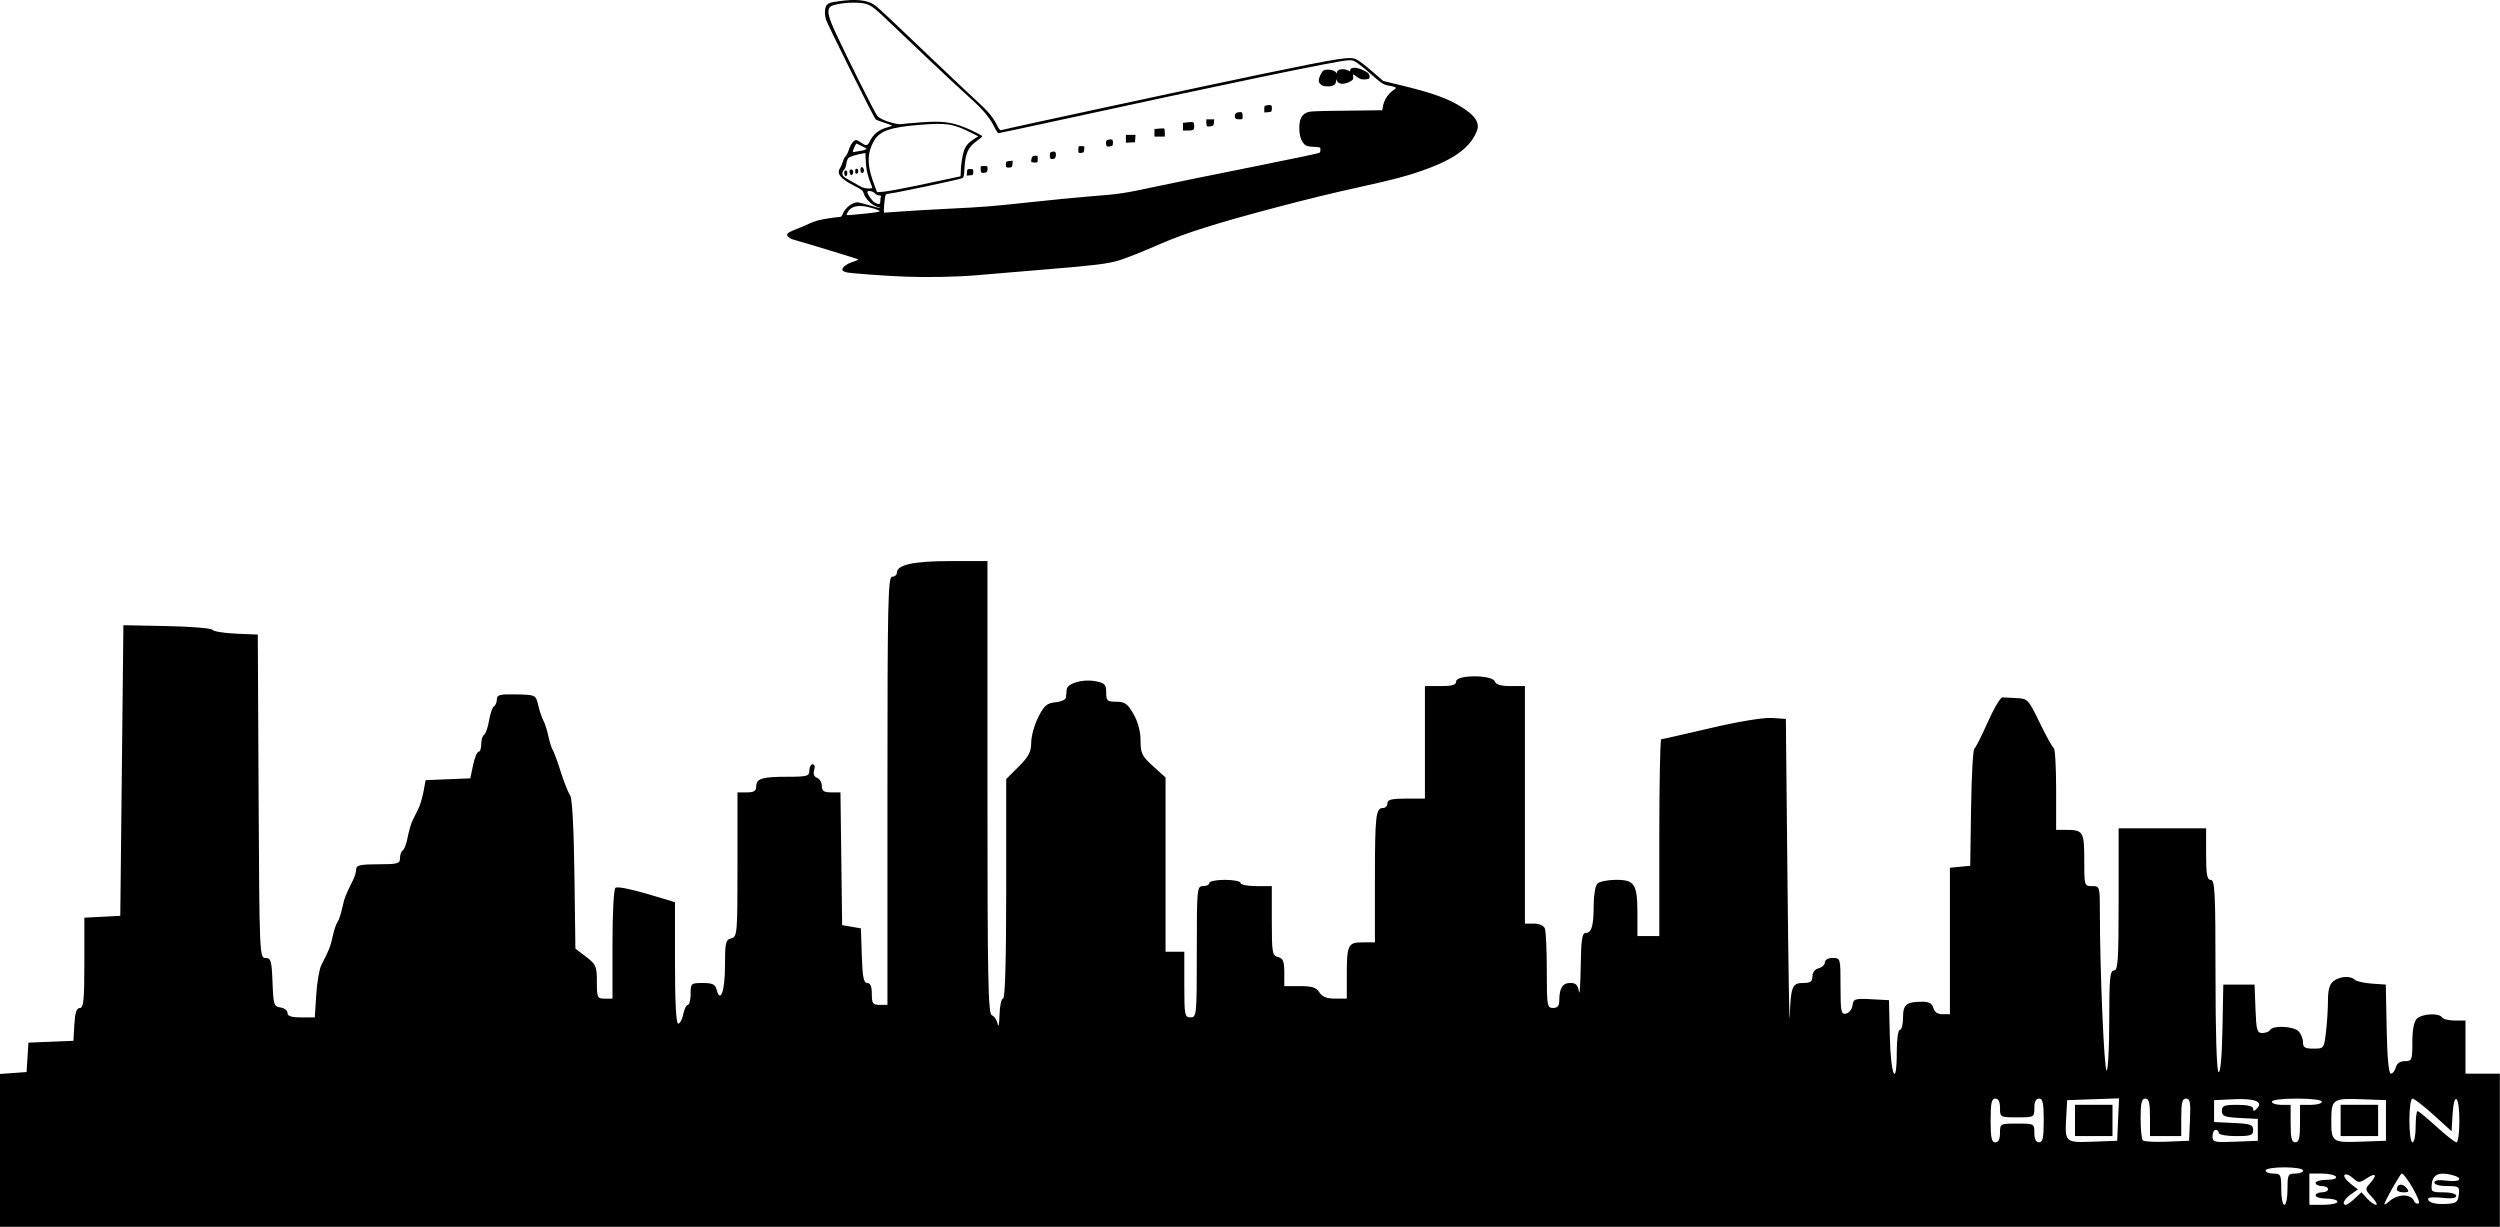
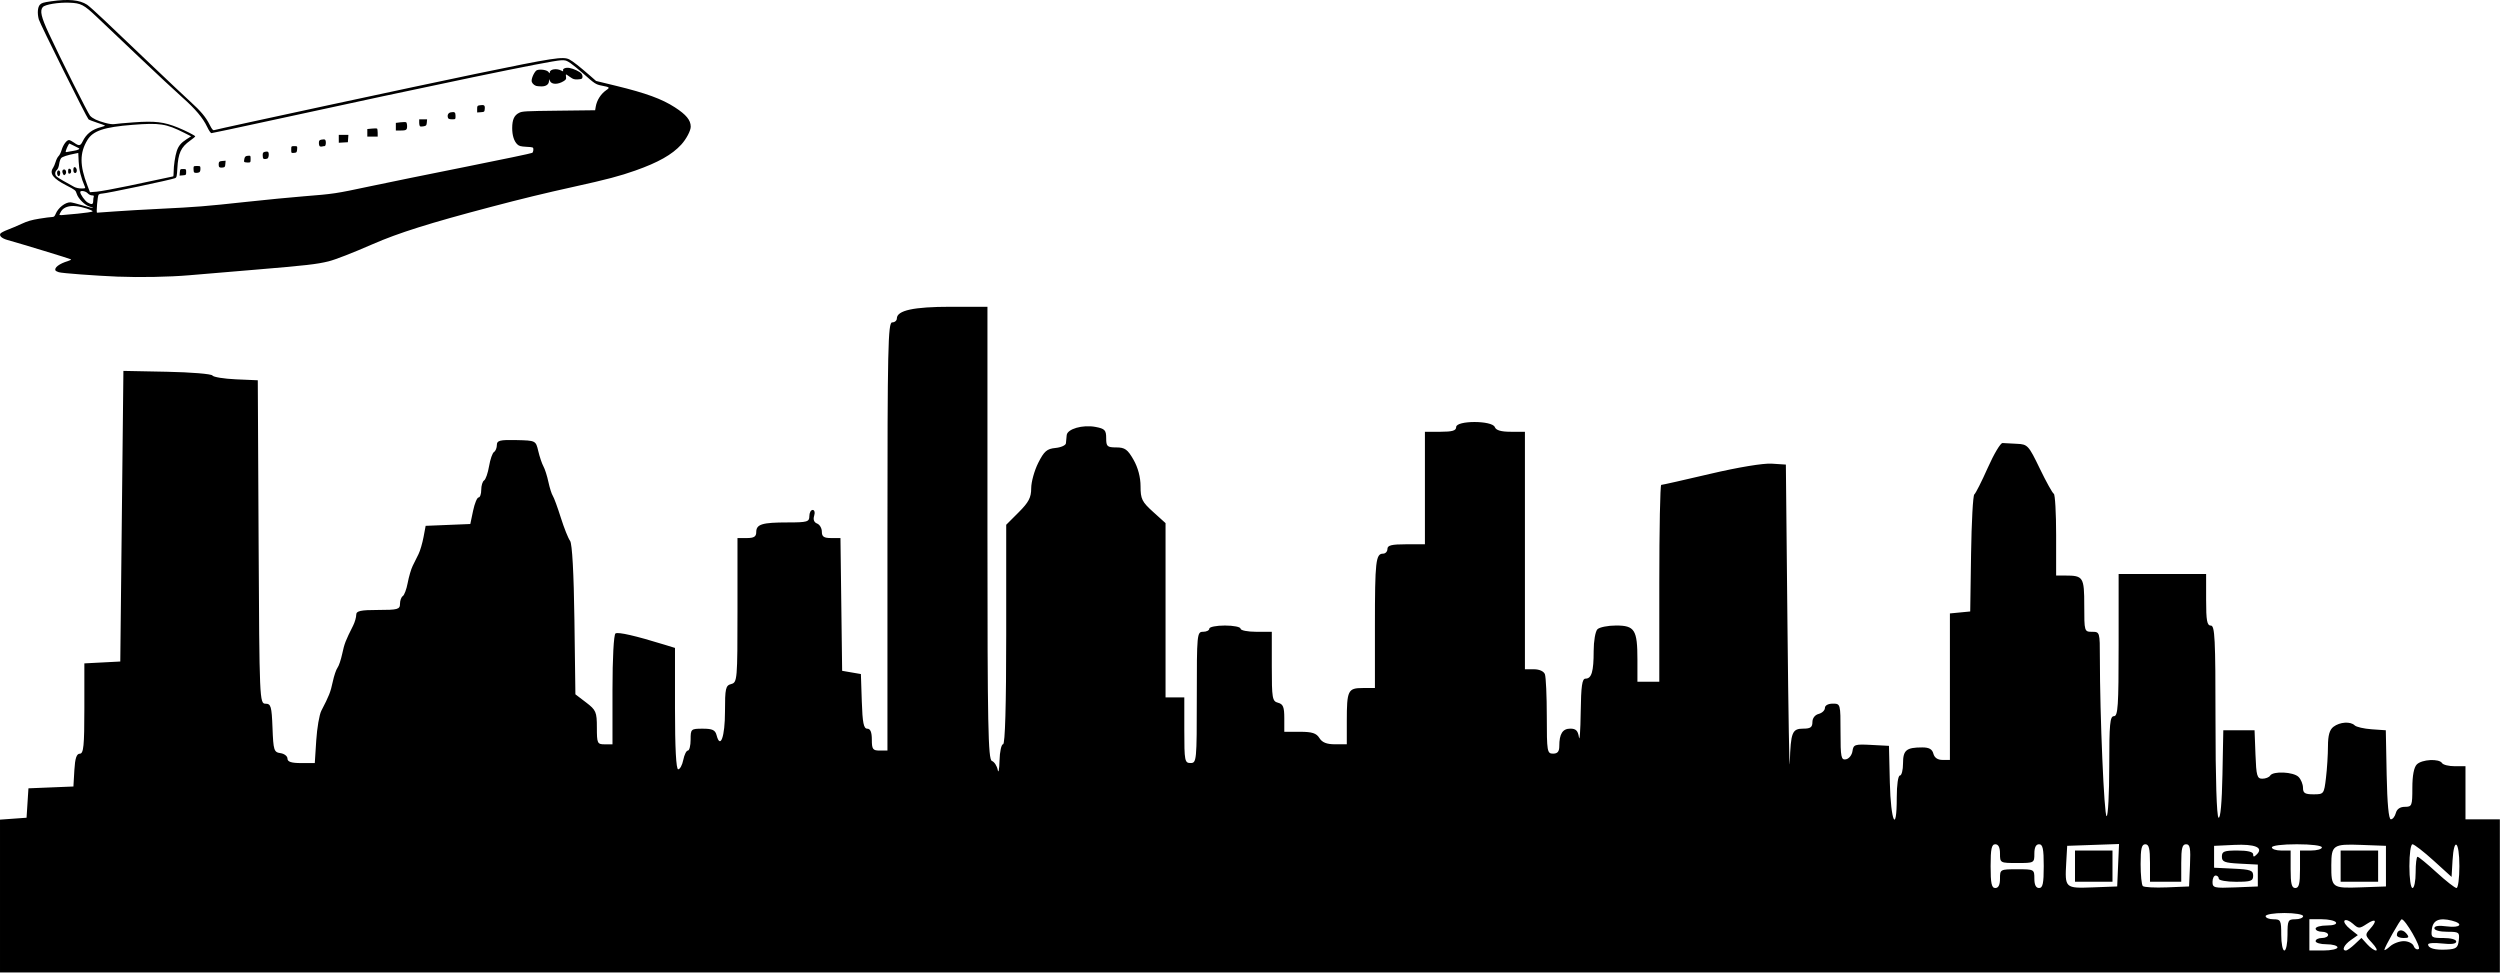
- <svg xmlns="http://www.w3.org/2000/svg" width="211.667mm" height="103.863mm" viewBox="0 0 211.667 103.863" version="1.1" id="svg152">
+ <svg xmlns="http://www.w3.org/2000/svg" width="211.667mm" height="82.33mm" viewBox="0 0 211.667 82.33" version="1.1" id="svg152">
  <defs id="defs146" />
-   <g id="layer1" transform="translate(230.7522,-102.9023)">
+   <g id="layer1" transform="translate(230.7522,-124.4346)">
    <path style="fill:#000000;stroke-width:0.265" d="m -230.752,200.298 v -6.467 l 1.124,-0.081 1.124,-0.081 0.08,-1.245 0.08,-1.245 1.904,-0.077 1.904,-0.077 0.08,-1.389 c 0.058,-0.999 0.187,-1.389 0.463,-1.389 0.317,0 0.383,-0.663 0.383,-3.823 v -3.823 l 1.521,-0.079 1.521,-0.079 0.132,-12.303 0.132,-12.303 3.693,0.073 c 2.031,0.04 3.761,0.183 3.844,0.317 0.083,0.134 0.981,0.28 1.996,0.324 l 1.845,0.08 0.069,13.692 c 0.067,13.373 0.081,13.692 0.584,13.692 0.46,0 0.524,0.221 0.593,2.051 0.071,1.898 0.122,2.057 0.673,2.135 0.327,0.046 0.595,0.255 0.595,0.463 0,0.27 0.33,0.378 1.156,0.378 h 1.156 l 0.123,-1.918 c 0.068,-1.055 0.262,-2.186 0.432,-2.514 0.662,-1.278 0.777,-1.57 0.967,-2.456 0.108,-0.505 0.288,-1.036 0.4,-1.182 0.112,-0.146 0.292,-0.677 0.4,-1.182 0.186,-0.867 0.278,-1.104 0.923,-2.386 0.146,-0.289 0.265,-0.706 0.265,-0.926 0,-0.319 0.375,-0.4 1.852,-0.4 1.657,0 1.852,-0.054 1.852,-0.514 0,-0.282 0.106,-0.579 0.235,-0.659 0.129,-0.08 0.316,-0.578 0.415,-1.107 0.099,-0.529 0.291,-1.185 0.427,-1.458 0.136,-0.273 0.357,-0.72 0.493,-0.993 0.136,-0.273 0.326,-0.923 0.424,-1.444 l 0.178,-0.948 1.89,-0.077 1.891,-0.077 0.236,-1.124 c 0.13,-0.618 0.339,-1.124 0.463,-1.124 0.125,0 0.227,-0.291 0.227,-0.646 0,-0.355 0.109,-0.713 0.242,-0.795 0.133,-0.082 0.322,-0.624 0.42,-1.205 0.098,-0.581 0.287,-1.123 0.42,-1.205 0.133,-0.082 0.241,-0.351 0.241,-0.597 -1.4e-4,-0.376 0.262,-0.441 1.647,-0.41 1.64,0.037 1.648,0.041 1.857,0.926 0.115,0.489 0.312,1.071 0.436,1.294 0.125,0.223 0.315,0.818 0.423,1.323 0.108,0.505 0.277,1.036 0.375,1.182 0.098,0.146 0.404,0.979 0.679,1.852 0.275,0.873 0.628,1.754 0.783,1.958 0.176,0.231 0.314,2.747 0.366,6.68 l 0.083,6.31 0.909,0.693 c 0.837,0.638 0.909,0.806 0.909,2.117 0,1.342 0.038,1.424 0.661,1.424 h 0.661 v -4.615 c 0,-2.682 0.107,-4.681 0.256,-4.773 0.229,-0.141 1.7,0.197 4.176,0.961 l 0.86,0.265 v 5.139 c 0,3.333 0.095,5.139 0.271,5.139 0.149,0 0.343,-0.357 0.43,-0.794 0.087,-0.437 0.263,-0.794 0.39,-0.794 0.127,0 0.232,-0.417 0.232,-0.926 0,-0.899 0.03,-0.926 1.027,-0.926 0.821,0 1.057,0.111 1.173,0.556 0.318,1.217 0.71,0.116 0.71,-1.996 0,-1.98 0.053,-2.216 0.529,-2.341 0.51,-0.133 0.529,-0.361 0.529,-6.249 v -6.11 h 0.794 c 0.602,0 0.794,-0.121 0.794,-0.501 0,-0.67 0.494,-0.822 2.667,-0.822 1.654,0 1.83,-0.051 1.83,-0.529 0,-0.291 0.127,-0.529 0.282,-0.529 0.156,0 0.212,0.223 0.124,0.498 -0.1,0.314 -0.009,0.555 0.247,0.653 0.223,0.085 0.405,0.397 0.405,0.693 0,0.42 0.172,0.537 0.788,0.537 h 0.788 l 0.071,5.62 0.071,5.62 0.794,0.137 0.794,0.137 0.076,2.313 c 0.06,1.817 0.159,2.313 0.463,2.313 0.265,0 0.387,0.29 0.387,0.926 0,0.811 0.082,0.926 0.661,0.926 h 0.661 V 169.855 c 0,-15.934 0.048,-18.124 0.397,-18.124 0.218,0 0.398,-0.149 0.399,-0.331 0.004,-0.684 1.419,-0.992 4.549,-0.992 h 3.122 v 19.154 c 0,16.317 0.056,19.175 0.376,19.298 0.207,0.079 0.429,0.42 0.493,0.756 0.064,0.336 0.133,-0.014 0.153,-0.778 0.02,-0.764 0.155,-1.389 0.301,-1.389 0.171,0 0.265,-3.274 0.265,-9.292 v -9.292 l 1.058,-1.058 c 0.85,-0.85 1.058,-1.249 1.058,-2.029 0,-0.534 0.268,-1.502 0.595,-2.152 0.498,-0.988 0.736,-1.194 1.455,-1.263 0.473,-0.046 0.874,-0.224 0.89,-0.397 0.017,-0.173 0.046,-0.482 0.066,-0.688 0.05,-0.527 1.351,-0.902 2.431,-0.699 0.795,0.149 0.912,0.271 0.912,0.953 0,0.705 0.084,0.782 0.86,0.784 0.723,0.002 0.955,0.168 1.455,1.045 0.378,0.661 0.595,1.483 0.595,2.248 0,1.07 0.118,1.312 1.058,2.161 l 1.058,0.956 v 7.378 7.378 h 0.794 0.794 v 2.778 c 0,2.602 0.034,2.778 0.529,2.778 0.512,0 0.529,-0.176 0.529,-5.556 0,-5.38 0.017,-5.556 0.529,-5.556 0.291,0 0.529,-0.119 0.529,-0.265 0,-0.146 0.595,-0.265 1.323,-0.265 0.728,0 1.323,0.119 1.323,0.265 0,0.146 0.595,0.265 1.323,0.265 h 1.323 v 2.935 c 0,2.713 0.04,2.946 0.529,3.074 0.428,0.112 0.529,0.361 0.529,1.298 v 1.16 h 1.321 c 1.034,0 1.392,0.115 1.651,0.529 0.235,0.377 0.617,0.529 1.325,0.529 h 0.995 v -1.963 c 0,-2.601 0.096,-2.8 1.351,-2.8 h 1.03 v -5.27 c 0,-5.467 0.072,-6.107 0.69,-6.107 0.203,0 0.369,-0.179 0.369,-0.397 0,-0.309 0.353,-0.397 1.587,-0.397 h 1.587 v -4.763 -4.763 h 1.323 c 1,0 1.323,-0.097 1.323,-0.397 0,-0.572 3.051,-0.572 3.271,0 0.104,0.272 0.53,0.397 1.351,0.397 h 1.199 v 10.054 10.054 h 0.765 c 0.454,0 0.831,0.17 0.926,0.419 0.088,0.23 0.161,1.838 0.161,3.572 0,2.977 0.03,3.153 0.529,3.153 0.383,0 0.529,-0.176 0.529,-0.64 0,-1.035 0.28,-1.477 0.937,-1.477 0.468,0 0.642,0.174 0.726,0.728 0.061,0.4 0.128,-0.552 0.15,-2.117 0.031,-2.236 0.118,-2.844 0.408,-2.844 0.515,0 0.69,-0.596 0.69,-2.35 0,-0.832 0.143,-1.656 0.318,-1.83 0.175,-0.175 0.885,-0.318 1.578,-0.318 1.581,0 1.808,0.364 1.808,2.893 v 1.869 h 0.926 0.926 v -8.334 c 0,-4.584 0.074,-8.334 0.164,-8.334 0.09,0 1.961,-0.422 4.158,-0.938 2.361,-0.555 4.484,-0.906 5.194,-0.86 l 1.2,0.078 0.136,13.626 c 0.075,7.494 0.164,12.713 0.198,11.597 0.079,-2.569 0.198,-2.866 1.149,-2.866 0.6,0 0.765,-0.119 0.765,-0.554 0,-0.331 0.213,-0.61 0.529,-0.692 0.291,-0.076 0.529,-0.303 0.529,-0.504 0,-0.214 0.275,-0.366 0.661,-0.366 0.657,0 0.661,0.016 0.661,2.401 0,2.144 0.05,2.391 0.463,2.312 0.255,-0.049 0.502,-0.361 0.549,-0.693 0.08,-0.56 0.197,-0.599 1.588,-0.526 l 1.501,0.079 0.074,3.109 c 0.08,3.327 0.587,4.413 0.587,1.257 0,-1.058 0.113,-1.852 0.265,-1.852 0.146,0 0.265,-0.464 0.265,-1.03 0,-1.122 0.277,-1.351 1.634,-1.351 0.574,0 0.836,0.148 0.935,0.529 0.09,0.342 0.361,0.529 0.769,0.529 h 0.631 v -6.201 -6.201 l 0.86,-0.083 0.86,-0.083 0.072,-4.883 c 0.04,-2.686 0.163,-4.948 0.274,-5.027 0.111,-0.079 0.625,-1.097 1.143,-2.261 0.517,-1.164 1.079,-2.105 1.247,-2.09 0.168,0.015 0.724,0.044 1.234,0.066 0.886,0.038 0.974,0.134 1.918,2.09 0.545,1.128 1.079,2.09 1.188,2.139 0.109,0.049 0.198,1.626 0.198,3.506 v 3.418 h 0.772 c 1.528,0 1.609,0.129 1.609,2.542 0,2.192 0.008,2.221 0.661,2.221 0.653,0 0.661,0.029 0.661,2.206 0,4.896 0.363,13.404 0.571,13.404 0.122,0 0.223,-1.905 0.223,-4.233 0,-3.587 0.061,-4.233 0.397,-4.233 0.341,0 0.397,-0.845 0.397,-6.019 l 10e-6,-6.019 h 3.704 3.704 v 2.183 c -1e-5,1.764 0.076,2.183 0.397,2.183 0.344,0 0.397,1.071 0.397,8.054 0,4.931 0.1,8.116 0.257,8.213 0.161,0.099 0.285,-1.259 0.331,-3.622 l 0.073,-3.781 h 1.323 1.323 l 0.077,2.051 c 0.068,1.811 0.136,2.051 0.58,2.051 0.276,0 0.576,-0.119 0.666,-0.265 0.246,-0.399 1.969,-0.317 2.4,0.113 0.208,0.208 0.378,0.625 0.378,0.926 0,0.446 0.166,0.548 0.889,0.548 0.875,0 0.892,-0.022 1.056,-1.389 0.092,-0.764 0.168,-1.971 0.169,-2.683 0.002,-0.92 0.136,-1.395 0.465,-1.645 0.543,-0.413 1.442,-0.473 1.799,-0.12 0.138,0.136 0.787,0.285 1.442,0.331 l 1.191,0.083 0.073,3.77 c 0.048,2.447 0.172,3.77 0.355,3.77 0.155,0 0.344,-0.238 0.42,-0.529 0.09,-0.342 0.361,-0.529 0.769,-0.529 0.595,0 0.631,-0.09 0.631,-1.606 0,-1.039 0.133,-1.74 0.378,-1.984 0.432,-0.432 1.891,-0.51 2.136,-0.113 0.09,0.146 0.573,0.265 1.074,0.265 h 0.91 v 2.249 2.249 h 1.455 1.455 v 6.482 6.482 H -124.919 -230.752 Z m 193.675,3.292 c 0,-1.235 0.044,-1.323 0.661,-1.323 0.364,0 0.661,-0.119 0.661,-0.265 0,-0.147 -0.706,-0.265 -1.587,-0.265 -0.882,0 -1.587,0.118 -1.587,0.265 0,0.146 0.298,0.265 0.661,0.265 0.617,0 0.661,0.088 0.661,1.323 0,0.728 0.119,1.323 0.265,1.323 0.146,0 0.265,-0.595 0.265,-1.323 z m 4.233,1.058 c 0,-0.146 -0.417,-0.265 -0.926,-0.265 -0.509,0 -0.926,-0.119 -0.926,-0.265 0,-0.146 0.238,-0.265 0.529,-0.265 0.291,0 0.529,-0.119 0.529,-0.265 0,-0.146 -0.238,-0.265 -0.529,-0.265 -0.291,0 -0.529,-0.119 -0.529,-0.265 0,-0.146 0.424,-0.265 0.942,-0.265 0.56,0 0.875,-0.107 0.778,-0.265 -0.09,-0.146 -0.633,-0.265 -1.206,-0.265 h -1.043 v 1.323 1.323 h 1.191 c 0.655,0 1.191,-0.119 1.191,-0.265 z m 1.46,-0.269 0.568,-0.533 0.483,0.533 c 0.265,0.293 0.604,0.533 0.752,0.533 0.148,0 -0.009,-0.296 -0.349,-0.659 -0.581,-0.618 -0.592,-0.689 -0.178,-1.145 0.658,-0.727 0.532,-0.963 -0.243,-0.455 -0.644,0.422 -0.713,0.421 -1.192,-0.012 -0.28,-0.253 -0.595,-0.373 -0.701,-0.267 -0.106,0.106 0.103,0.428 0.465,0.714 l 0.658,0.521 -0.595,0.419 c -0.57,0.401 -0.796,0.883 -0.414,0.883 0.1,0 0.437,-0.24 0.749,-0.533 z m 4.155,-0.26 c 0.373,0 0.75,0.186 0.837,0.414 0.087,0.228 0.279,0.339 0.427,0.248 0.227,-0.14 -1.137,-2.514 -1.445,-2.514 -0.115,0 -1.465,2.385 -1.465,2.588 0,0.077 0.218,-0.057 0.484,-0.298 0.266,-0.241 0.789,-0.438 1.162,-0.438 z m -0.588,-0.514 c 0,-0.458 0.466,-0.543 0.796,-0.145 0.272,0.328 0.233,0.394 -0.235,0.394 -0.309,0 -0.562,-0.112 -0.562,-0.249 z m 5.243,0.447 c 0.079,-0.688 0.025,-0.728 -0.992,-0.728 -0.624,0 -1.076,-0.126 -1.076,-0.299 0,-0.197 0.363,-0.251 1.058,-0.157 1.144,0.153 1.467,-0.224 0.418,-0.488 -1.075,-0.27 -1.602,-0.037 -1.692,0.748 -0.079,0.686 -0.025,0.725 0.992,0.725 0.623,0 1.076,0.126 1.076,0.299 0,0.198 -0.403,0.254 -1.191,0.165 -0.655,-0.074 -1.191,-0.04 -1.191,0.076 0,0.332 0.585,0.494 1.587,0.438 0.798,-0.044 0.938,-0.152 1.01,-0.779 z m -38.845,-5.226 c 0,-0.786 0.015,-0.794 1.455,-0.794 1.441,0 1.455,0.008 1.455,0.794 0,0.529 0.132,0.794 0.397,0.794 0.315,0 0.397,-0.382 0.397,-1.852 0,-1.47 -0.082,-1.852 -0.397,-1.852 -0.265,0 -0.397,0.265 -0.397,0.794 0,0.786 -0.015,0.794 -1.455,0.794 -1.441,0 -1.455,-0.008 -1.455,-0.794 0,-0.529 -0.132,-0.794 -0.397,-0.794 -0.315,0 -0.397,0.382 -0.397,1.852 0,1.47 0.082,1.852 0.397,1.852 0.265,0 0.397,-0.265 0.397,-0.794 z m 10,-1.135 0.079,-1.797 -2.195,0.077 -2.195,0.077 -0.081,1.424 c -0.123,2.162 -0.101,2.182 2.26,2.093 l 2.055,-0.077 z m -3.65,0.077 v -1.323 h 1.587 1.587 v 1.323 1.323 h -1.587 -1.587 z m 9.736,-0.066 c 0.064,-1.468 0.006,-1.786 -0.331,-1.786 -0.323,0 -0.409,0.332 -0.409,1.587 v 1.587 h -1.323 -1.323 v -1.587 c 0,-1.235 -0.088,-1.587 -0.397,-1.587 -0.311,0 -0.397,0.363 -0.397,1.676 0,0.922 0.084,1.76 0.187,1.863 0.103,0.103 1.026,0.152 2.051,0.11 l 1.864,-0.077 z m 5.743,0.86 v -0.926 l -1.521,-0.079 c -1.305,-0.068 -1.521,-0.153 -1.521,-0.595 0,-0.443 0.188,-0.516 1.323,-0.516 0.853,0 1.323,0.113 1.323,0.318 0,0.247 0.071,0.247 0.318,0 0.574,-0.574 -0.163,-0.878 -1.932,-0.794 l -1.693,0.08 v 0.926 0.926 l 1.654,0.079 c 1.437,0.068 1.654,0.146 1.654,0.595 0,0.45 -0.188,0.517 -1.455,0.517 -0.8,0 -1.455,-0.119 -1.455,-0.265 0,-0.146 -0.119,-0.265 -0.265,-0.265 -0.146,0 -0.265,0.243 -0.265,0.541 0,0.502 0.137,0.535 1.918,0.463 l 1.918,-0.078 z m 3.572,-0.529 v -1.587 h 0.926 c 0.509,0 0.926,-0.119 0.926,-0.265 0,-0.154 -0.882,-0.265 -2.117,-0.265 -1.235,0 -2.117,0.11 -2.117,0.265 0,0.146 0.357,0.265 0.794,0.265 h 0.794 v 1.587 c 0,1.235 0.088,1.587 0.397,1.587 0.309,0 0.397,-0.353 0.397,-1.587 z m 7.276,-0.265 v -1.72 l -2.094,-0.078 c -2.376,-0.089 -2.526,0.013 -2.532,1.71 -0.007,1.922 0.055,1.97 2.476,1.884 l 2.151,-0.076 z m -3.836,0 v -1.323 h 1.587 1.587 v 1.323 1.323 h -1.587 -1.587 z m 6.35,0.529 c 0,-0.728 0.073,-1.323 0.161,-1.323 0.089,0 0.813,0.595 1.609,1.323 0.796,0.728 1.557,1.323 1.691,1.323 0.134,0 0.243,-0.833 0.243,-1.852 0,-2.146 -0.463,-2.52 -0.581,-0.47 l -0.08,1.382 -1.524,-1.382 c -0.838,-0.76 -1.642,-1.382 -1.786,-1.382 -0.148,0 -0.262,0.807 -0.262,1.852 0,1.058 0.113,1.852 0.265,1.852 0.146,0 0.265,-0.595 0.265,-1.323 z" id="path184" />
  </g>
-   <g id="layer2" transform="translate(230.7522,-102.9023)">
+   <g id="layer2" transform="translate(164.1092,-102.9023)">
    <path style="fill:#000000;stroke-width:0.073" d="m -154.081,126.328 c -2.011,-0.085 -4.766,-0.291 -5.045,-0.377 -0.13,-0.04 -0.256,-0.104 -0.279,-0.142 -0.144,-0.233 0.313,-0.583 1.049,-0.803 0.172,-0.051 0.288,-0.117 0.256,-0.146 -0.05,-0.046 -4.26,-1.329 -5.371,-1.637 -0.479,-0.133 -0.725,-0.353 -0.606,-0.542 0.043,-0.068 0.321,-0.215 0.619,-0.327 0.298,-0.112 0.827,-0.337 1.176,-0.499 0.485,-0.226 0.837,-0.329 1.501,-0.437 0.477,-0.078 0.959,-0.141 1.072,-0.141 0.168,-1e-5 0.225,-0.05 0.318,-0.275 0.208,-0.505 0.798,-0.97 1.232,-0.97 0.103,0 0.57,0.116 1.038,0.258 0.468,0.142 0.867,0.243 0.885,0.224 0.018,-0.018 -0.105,-0.071 -0.275,-0.117 -0.407,-0.109 -0.979,-0.676 -1.104,-1.092 -0.087,-0.291 -0.128,-0.324 -0.88,-0.709 -1.117,-0.571 -1.45,-1.009 -1.122,-1.476 0.062,-0.089 0.161,-0.322 0.219,-0.517 0.058,-0.195 0.17,-0.413 0.25,-0.485 0.08,-0.072 0.195,-0.306 0.258,-0.52 0.127,-0.435 0.424,-0.838 0.62,-0.838 0.071,0 0.265,0.099 0.432,0.22 0.413,0.299 0.537,0.283 0.72,-0.094 0.319,-0.656 0.806,-1.032 1.591,-1.23 0.188,-0.047 0.324,-0.103 0.302,-0.125 -0.021,-0.021 -0.32,-0.129 -0.664,-0.24 -0.344,-0.111 -0.671,-0.239 -0.727,-0.286 -0.142,-0.118 -4.112,-8.099 -4.208,-8.459 -0.136,-0.513 -0.1,-1.029 0.086,-1.237 0.14,-0.155 0.284,-0.2 0.954,-0.297 1.467,-0.211 2.415,-0.121 3.047,0.289 0.145,0.094 0.794,0.676 1.444,1.293 0.649,0.617 2.395,2.279 3.88,3.692 1.485,1.413 3.024,2.863 3.419,3.221 0.887,0.804 1.31,1.31 1.635,1.955 0.193,0.383 0.28,0.489 0.376,0.459 0.41,-0.128 17.531,-3.811 22.163,-4.767 6.619,-1.367 7.393,-1.486 7.916,-1.219 0.293,0.15 0.898,0.626 1.794,1.412 l 0.467,0.409 1.684,0.41 c 2.547,0.621 3.888,1.111 4.993,1.826 0.953,0.617 1.335,1.081 1.339,1.63 0.003,0.34 -0.374,1.054 -0.803,1.524 -0.773,0.846 -1.949,1.511 -3.881,2.194 -1.316,0.466 -2.427,0.76 -5.164,1.364 -2.516,0.556 -4.434,1.022 -7.099,1.725 -5.179,1.366 -7.794,2.19 -9.994,3.151 -1.725,0.753 -3.157,1.31 -3.734,1.452 -0.985,0.242 -1.91,0.347 -6.187,0.704 -2.416,0.202 -4.953,0.415 -5.637,0.474 -1.63,0.14 -4.187,0.19 -5.954,0.115 z m -3.471,-5.332 c 0.696,-0.067 1.272,-0.155 1.281,-0.196 0.023,-0.103 -0.846,-0.378 -1.396,-0.441 -0.588,-0.068 -1.06,0.093 -1.266,0.431 -0.077,0.126 -0.14,0.254 -0.14,0.284 -2.8e-4,0.069 -0.009,0.069 1.521,-0.079 z m 3.185,-0.194 c 0.814,-0.059 2.518,-0.158 3.787,-0.22 3.1,-0.15 3.864,-0.212 7.321,-0.587 1.631,-0.177 3.822,-0.39 4.869,-0.473 2.545,-0.202 2.689,-0.224 5.601,-0.844 1.389,-0.296 5.03,-1.038 8.09,-1.649 3.06,-0.611 5.605,-1.145 5.656,-1.186 0.05,-0.041 0.091,-0.166 0.091,-0.276 0,-0.2 -0.004,-0.202 -0.586,-0.235 -0.484,-0.028 -0.618,-0.064 -0.767,-0.203 -0.283,-0.266 -0.441,-0.768 -0.438,-1.392 0.003,-0.706 0.171,-1.075 0.583,-1.281 0.275,-0.137 0.48,-0.149 3.366,-0.183 l 3.073,-0.037 0.052,-0.306 c 0.093,-0.546 0.431,-1.076 0.888,-1.393 0.331,-0.229 0.308,-0.251 -0.401,-0.389 -0.475,-0.092 -0.597,-0.172 -1.537,-1.009 -0.375,-0.334 -0.859,-0.729 -1.075,-0.879 -0.36,-0.248 -0.431,-0.27 -0.831,-0.252 -0.912,0.04 -10.608,2.054 -24.959,5.183 -2.482,0.541 -4.562,0.984 -4.623,0.984 -0.065,0 -0.214,-0.218 -0.363,-0.531 -0.365,-0.767 -0.999,-1.518 -2.115,-2.506 -0.539,-0.477 -2.199,-2.025 -3.689,-3.44 -1.49,-1.415 -3.094,-2.938 -3.565,-3.384 -1.068,-1.012 -1.32,-1.144 -2.267,-1.182 -0.956,-0.039 -2.094,0.147 -2.284,0.374 -0.255,0.304 -0.134,0.832 0.511,2.222 0.964,2.077 3.325,6.788 3.493,6.971 0.222,0.24 0.603,0.422 1.26,0.602 0.361,0.099 0.652,0.138 0.813,0.107 0.138,-0.026 0.872,-0.092 1.632,-0.147 1.791,-0.13 2.554,-0.04 3.737,0.441 0.648,0.264 1.467,0.681 1.465,0.747 -0.001,0.03 -0.195,0.191 -0.431,0.359 -0.782,0.556 -1.012,1.055 -1.084,2.356 -0.038,0.678 -0.058,0.764 -0.196,0.824 -0.306,0.134 -5.862,1.306 -6.203,1.309 -0.106,0.001 -0.227,0.043 -0.269,0.094 -0.086,0.103 -0.209,1.519 -0.132,1.519 0.027,0 0.715,-0.049 1.529,-0.108 z m 5.484,-3.31 c 0.022,-0.266 0.035,-0.279 0.279,-0.279 0.244,0 0.256,0.012 0.256,0.256 0,0.244 -0.013,0.257 -0.279,0.279 l -0.279,0.023 z m 1.207,0.002 c -0.027,-0.027 -0.049,-0.159 -0.049,-0.293 0,-0.236 0.01,-0.244 0.293,-0.244 0.284,0 0.293,0.007 0.293,0.248 0,0.159 -0.042,0.264 -0.116,0.293 -0.153,0.059 -0.36,0.057 -0.421,-0.004 z m 2.105,-0.49 c -0.023,-0.06 -0.031,-0.186 -0.018,-0.279 0.02,-0.139 0.075,-0.174 0.303,-0.193 l 0.279,-0.023 -0.023,0.279 c -0.021,0.256 -0.043,0.281 -0.261,0.302 -0.16,0.015 -0.252,-0.013 -0.28,-0.086 z m 2.137,-0.401 c -0.021,-0.034 -0.012,-0.157 0.019,-0.275 0.045,-0.171 0.102,-0.218 0.29,-0.236 0.228,-0.022 0.233,-0.016 0.233,0.275 0,0.29 -0.006,0.297 -0.252,0.297 -0.139,0 -0.269,-0.028 -0.29,-0.061 z m 1.615,-0.28 c -0.027,-0.027 -0.049,-0.155 -0.049,-0.285 0,-0.192 0.035,-0.245 0.186,-0.283 0.103,-0.026 0.218,-0.027 0.256,-0.004 0.118,0.073 0.082,0.527 -0.046,0.576 -0.151,0.058 -0.287,0.056 -0.348,-0.004 z m 2.367,-0.752 c 0,-0.292 0.005,-0.297 0.261,-0.297 0.256,0 0.26,0.004 0.238,0.275 -0.021,0.251 -0.043,0.277 -0.261,0.297 -0.233,0.022 -0.238,0.017 -0.238,-0.275 z m 2.434,-0.273 c -0.05,-0.02 -0.091,-0.147 -0.091,-0.281 0,-0.211 0.029,-0.251 0.218,-0.292 0.12,-0.026 0.252,-0.027 0.293,-0.002 0.119,0.073 0.094,0.55 -0.029,0.55 -0.057,0 -0.148,0.014 -0.201,0.031 -0.054,0.017 -0.139,0.014 -0.189,-0.006 z m 1.592,-0.643 v -0.333 h 0.407 0.407 l -0.022,0.311 -0.022,0.311 -0.384,0.022 -0.384,0.022 z m 2.416,-0.507 v -0.32 l 0.384,-0.038 c 0.211,-0.021 0.409,-0.023 0.439,-0.005 0.03,0.018 0.055,0.179 0.055,0.358 v 0.325 h -0.439 -0.439 v -0.32 z m 2.416,-0.517 v -0.324 l 0.397,-0.05 c 0.218,-0.027 0.433,-0.028 0.476,-8.2e-4 0.043,0.027 0.079,0.175 0.079,0.329 0,0.326 -0.07,0.37 -0.592,0.37 h -0.36 z m 2.067,-0.024 c -0.051,-0.017 -0.09,-0.155 -0.09,-0.317 v -0.287 h 0.334 0.334 l -0.023,0.272 c -0.02,0.237 -0.051,0.278 -0.244,0.317 -0.122,0.025 -0.262,0.031 -0.311,0.015 z m 2.355,-0.708 c -0.091,-0.238 0.005,-0.443 0.228,-0.485 0.332,-0.063 0.403,-0.01 0.403,0.305 0,0.284 -0.001,0.285 -0.295,0.285 -0.188,0 -0.31,-0.038 -0.335,-0.104 z m 2.461,-0.762 c 0,-0.27 0.016,-0.291 0.238,-0.324 0.358,-0.053 0.432,0.002 0.407,0.302 -0.021,0.256 -0.033,0.266 -0.333,0.288 l -0.311,0.022 z m 4.979,-1.968 c -0.206,-0.076 -0.366,-0.263 -0.366,-0.429 0,-0.288 0.277,-0.835 0.455,-0.898 0.295,-0.105 0.852,-0.014 0.973,0.158 0.089,0.128 0.109,0.133 0.109,0.032 0,-0.268 0.565,-0.365 0.953,-0.164 0.181,0.094 0.208,0.095 0.174,0.006 -0.061,-0.16 0.225,-0.276 0.539,-0.219 0.353,0.064 0.848,0.295 1.005,0.468 0.068,0.075 0.112,0.212 0.099,0.306 -0.021,0.149 -0.071,0.174 -0.383,0.194 -0.304,0.019 -0.407,-0.011 -0.671,-0.201 -0.172,-0.123 -0.326,-0.224 -0.342,-0.224 -0.017,0 -0.016,0.097 0.002,0.216 0.027,0.182 -0.007,0.239 -0.214,0.366 -0.48,0.293 -1,0.287 -1.144,-0.013 l -0.08,-0.166 -0.005,0.165 c -0.009,0.285 -0.256,0.458 -0.646,0.452 -0.191,-0.003 -0.397,-0.024 -0.458,-0.046 z m -37.486,9.759 c 0,-0.138 0.02,-0.302 0.044,-0.366 0.034,-0.088 -0.003,-0.116 -0.15,-0.116 -0.113,0 -0.265,-0.076 -0.364,-0.183 -0.177,-0.191 -0.629,-0.262 -0.629,-0.098 0,0.181 0.389,0.736 0.61,0.871 0.357,0.218 0.488,0.189 0.488,-0.108 z m 3.112,-1.315 c 1.248,-0.261 2.574,-0.542 2.946,-0.625 0.372,-0.083 0.693,-0.152 0.714,-0.152 0.021,0 0.038,-0.173 0.039,-0.384 0.002,-0.523 0.123,-1.336 0.263,-1.759 0.144,-0.439 0.365,-0.704 0.843,-1.01 l 0.374,-0.24 -0.576,-0.291 c -1.537,-0.776 -2.085,-0.861 -4.383,-0.68 -2.425,0.191 -3.354,0.504 -3.828,1.293 -0.653,1.085 -0.653,2.135 2.7e-4,3.833 l 0.222,0.578 0.558,-0.044 c 0.307,-0.024 1.58,-0.257 2.828,-0.517 z m -3.809,0.12 c -0.348,-0.82 -0.499,-1.424 -0.532,-2.127 l -0.035,-0.754 -0.228,0.045 c -0.722,0.144 -1.12,0.273 -1.225,0.398 -0.065,0.078 -0.14,0.303 -0.166,0.501 -0.029,0.219 -0.105,0.412 -0.193,0.491 -0.18,0.163 -0.187,0.414 -0.015,0.57 0.116,0.105 0.775,0.492 1.478,0.868 0.148,0.079 0.403,0.135 0.612,0.135 0.313,0 0.352,-0.016 0.304,-0.128 z m -2.347,-1.08 c -0.057,-0.226 0.069,-0.406 0.196,-0.279 0.1,0.1 0.06,0.405 -0.058,0.444 -0.049,0.016 -0.111,-0.058 -0.137,-0.164 z m 0.484,-0.034 c -0.101,-0.188 -0.051,-0.369 0.101,-0.369 0.16,0 0.226,0.289 0.095,0.419 -0.098,0.098 -0.12,0.093 -0.196,-0.051 z m 0.438,-0.222 c 0,-0.18 0.028,-0.225 0.128,-0.206 0.081,0.016 0.128,0.091 0.128,0.206 0,0.114 -0.047,0.19 -0.128,0.206 -0.1,0.019 -0.128,-0.026 -0.128,-0.206 z m 0.488,0.098 c -0.061,-0.061 -0.064,-0.351 -0.005,-0.41 0.099,-0.099 0.249,0.049 0.249,0.247 0,0.199 -0.125,0.282 -0.244,0.163 z m -0.043,-1.819 c 0.38,-0.055 0.602,-0.169 0.45,-0.231 -0.051,-0.021 -0.242,-0.117 -0.425,-0.214 -0.182,-0.097 -0.346,-0.176 -0.363,-0.176 -0.042,0 -0.223,0.361 -0.29,0.577 -0.048,0.156 -0.035,0.17 0.119,0.133 0.095,-0.023 0.324,-0.063 0.508,-0.09 z" id="path168" />
  </g>
</svg>
